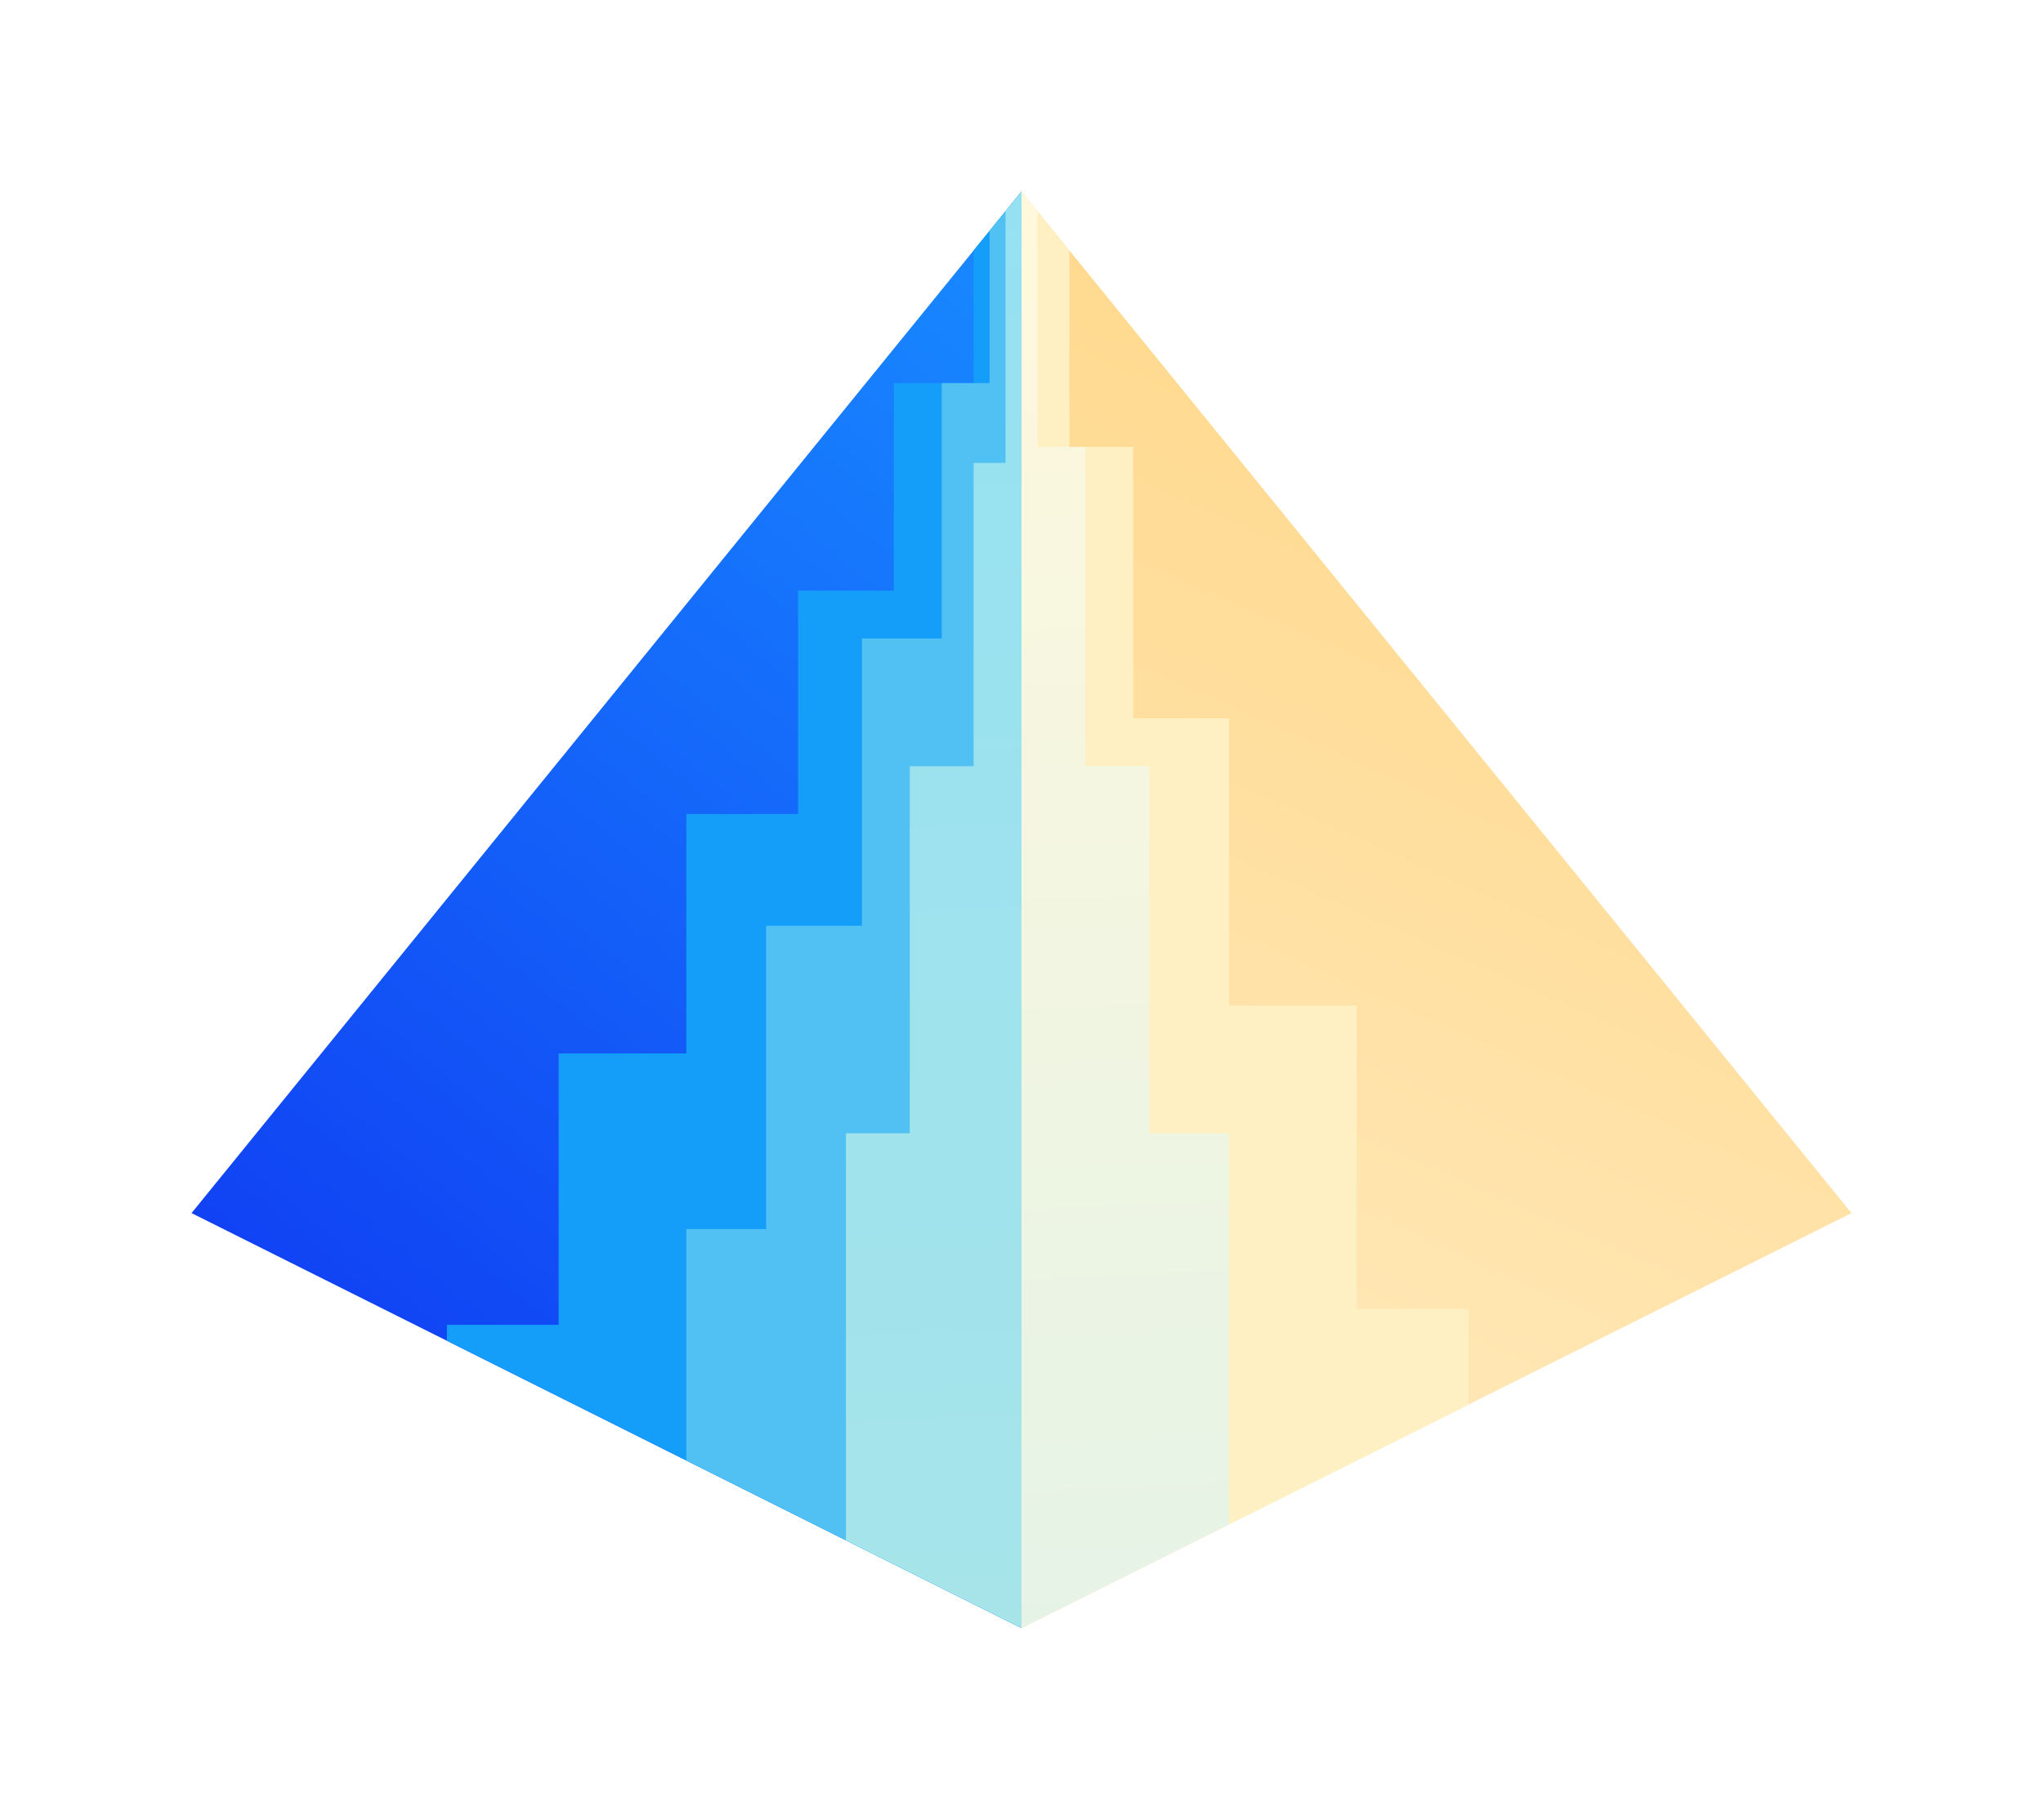
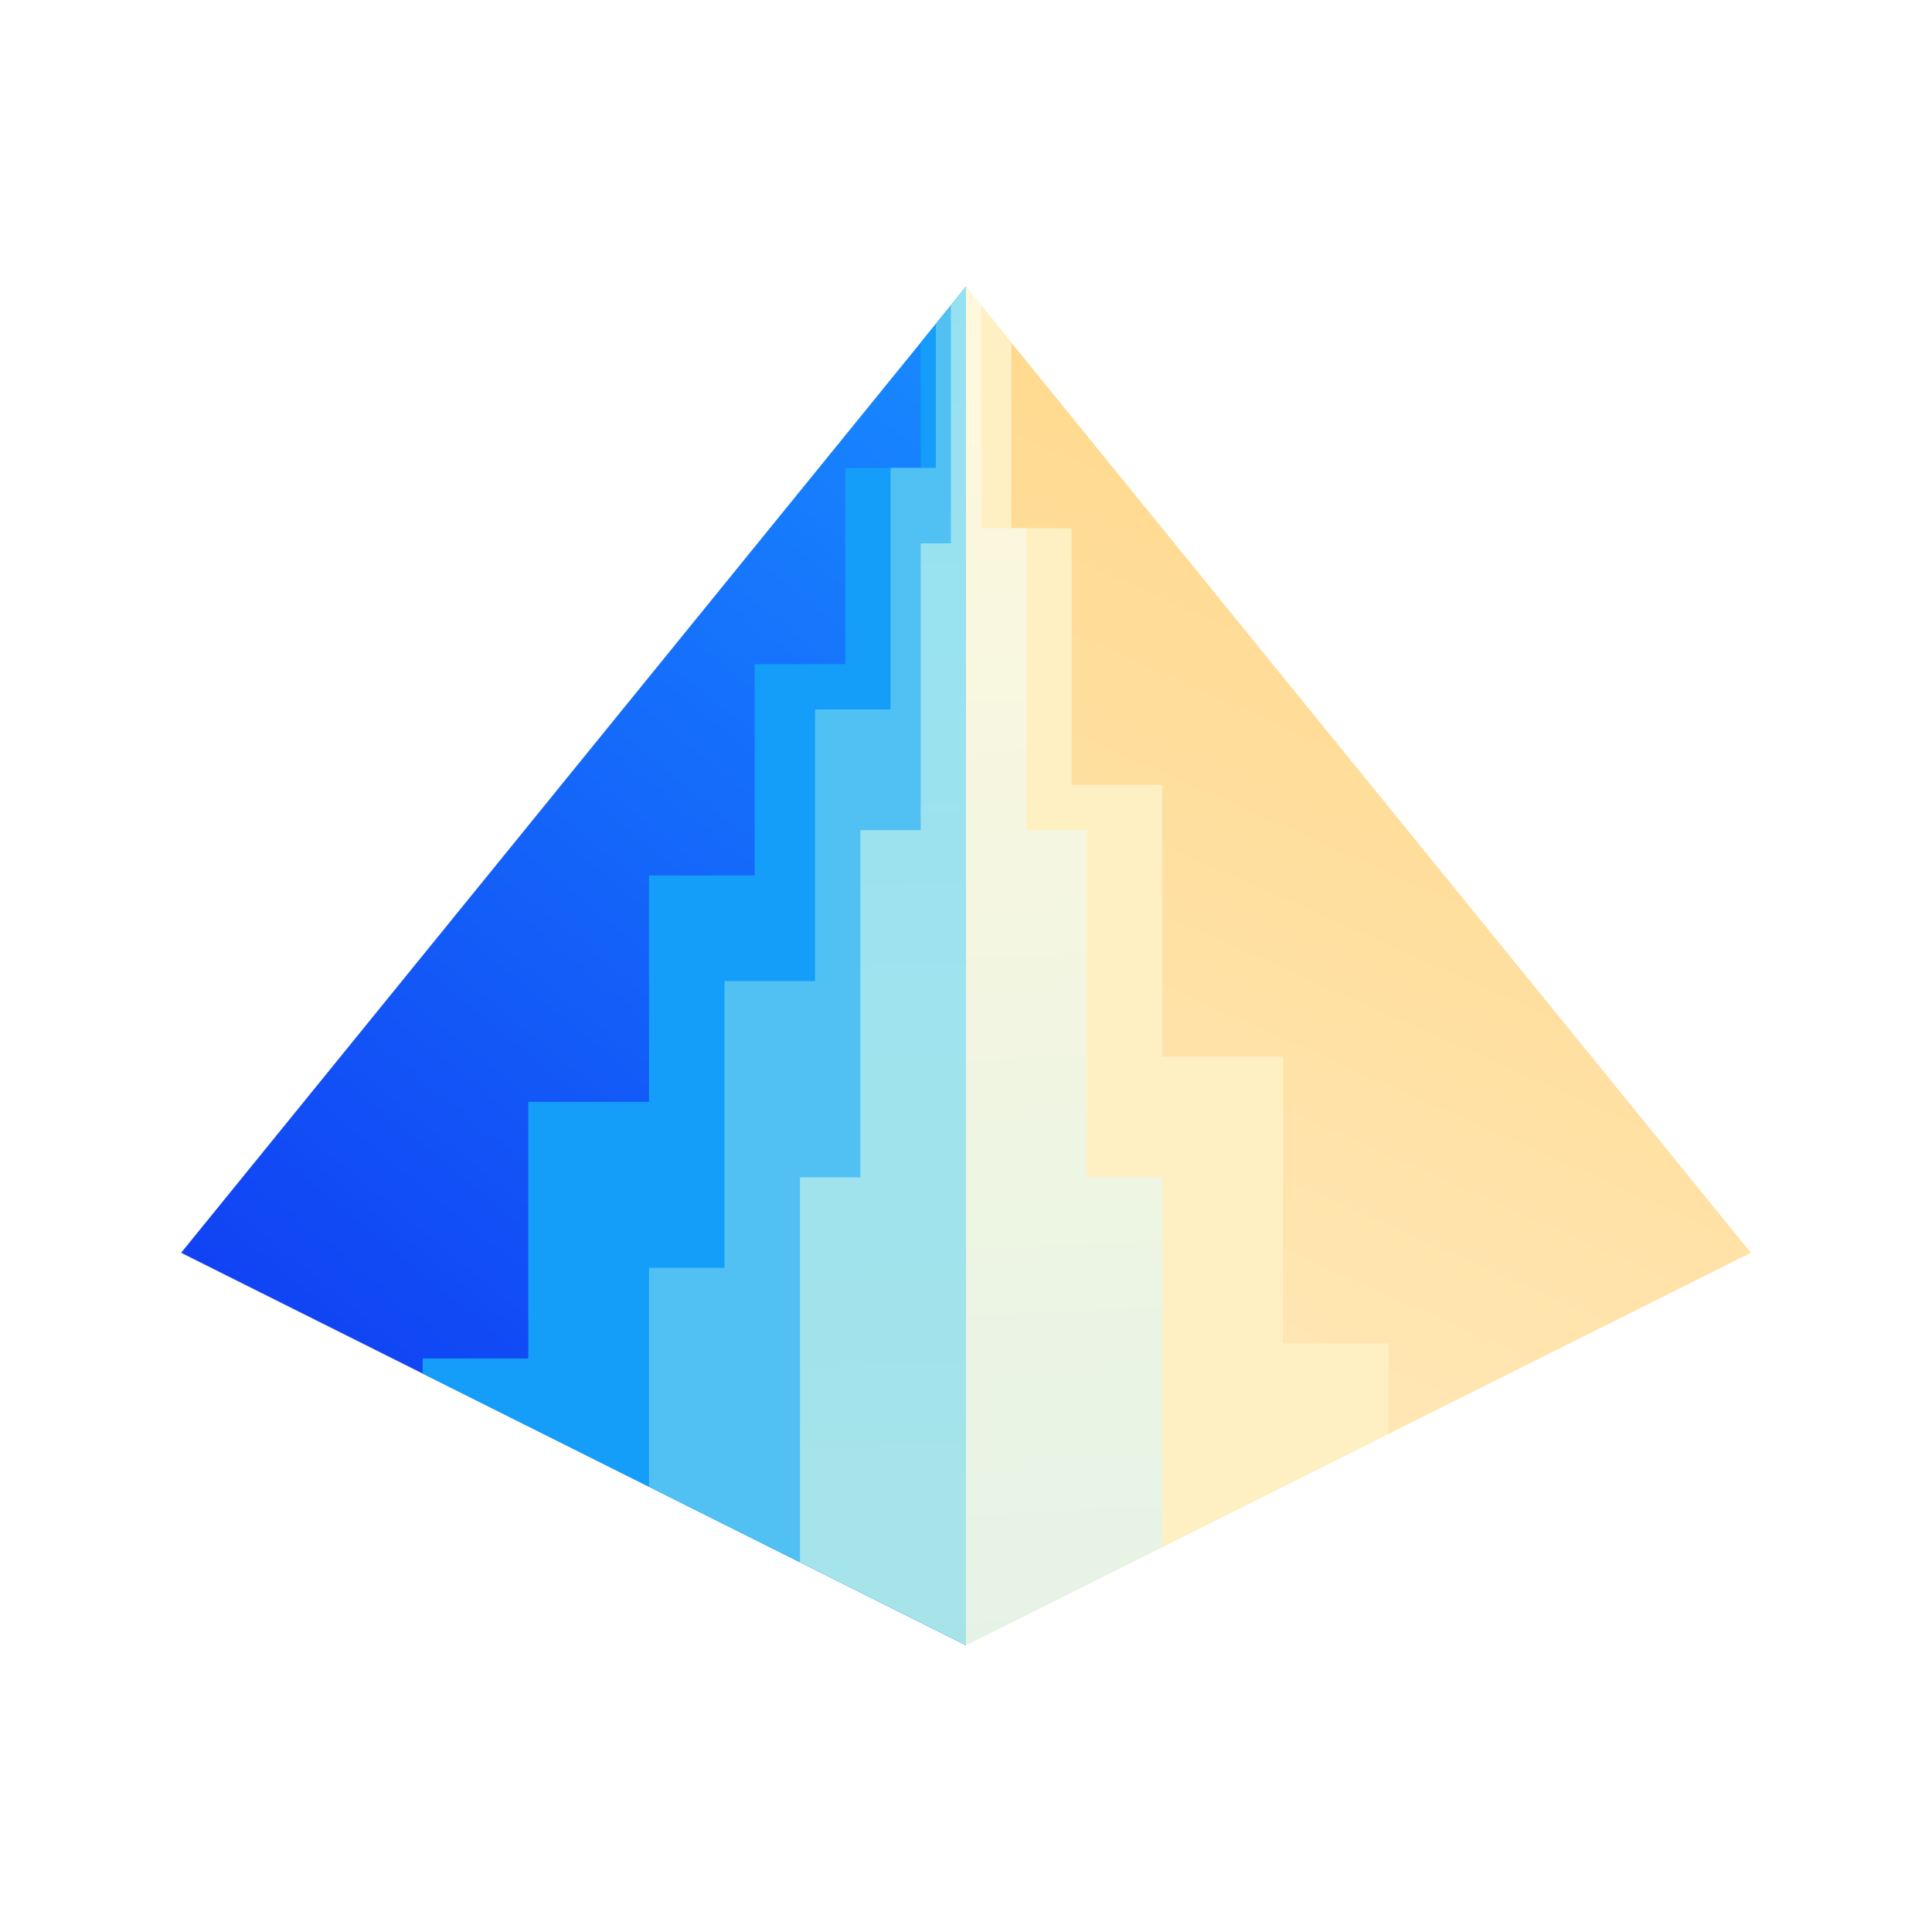
- <svg xmlns="http://www.w3.org/2000/svg" xmlns:xlink="http://www.w3.org/1999/xlink" width="128" height="114" viewBox="0 0 128 114" role="img">
+ <svg xmlns="http://www.w3.org/2000/svg" xmlns:xlink="http://www.w3.org/1999/xlink" width="128" height="128" viewBox="0 0 128 128" role="img">
  <defs>
    <linearGradient id="left-base" x1="0" y1="72" x2="55" y2="5" gradientUnits="userSpaceOnUse">
      <stop stop-color="#103DF3" />
      <stop offset="1" stop-color="#188AFF" />
    </linearGradient>
    <linearGradient id="left-core" x1="45" y1="0" x2="48" y2="90" gradientUnits="userSpaceOnUse">
      <stop stop-color="#95E1F2" />
      <stop offset="1" stop-color="#A6E4E9" />
    </linearGradient>
    <linearGradient id="right-base" x1="95" y1="20" x2="64" y2="90" gradientUnits="userSpaceOnUse">
      <stop stop-color="#FFD98E" />
      <stop offset="1" stop-color="#FFEBC1" />
    </linearGradient>
    <linearGradient id="right-core" x1="53" y1="2" x2="57" y2="90" gradientUnits="userSpaceOnUse">
      <stop stop-color="#FFF8DD" />
      <stop offset="1" stop-color="#E5F3E6" />
    </linearGradient>
    <clipPath id="left-face">
      <path d="M52 0 L0 64 L52 90 Z" />
    </clipPath>
    <clipPath id="right-face">
      <path d="M52 0 L104 64 L52 90 Z" />
    </clipPath>
    <g id="pyramid">
      <path d="M52 0 L0 64 L52 90 Z" fill="url(#left-base)" />
      <g clip-path="url(#left-face)">
        <path d="M52 0H49V12H44V25H38V39H31V54H23V71H16V90H52Z" fill="#159DFA" />
        <path d="M52 0H50V12H47V28H42V46H36V65H31V90H52Z" fill="#50C1F2" />
        <path d="M52 0H51V17H49V36H45V59H41V90H52Z" fill="url(#left-core)" />
      </g>
      <path d="M52 0 L104 64 L52 90 Z" fill="url(#right-base)" />
      <g clip-path="url(#right-face)">
        <path d="M52 0H55V16H59V33H65V51H73V70H80V90H52Z" fill="#FFF0C4" />
        <path d="M52 0H53V16H56V36H60V59H65V90H52Z" fill="url(#right-core)" />
      </g>
    </g>
    <g id="pyramid-flat">
      <path d="M52 0 L0 64 L52 90 Z" fill="#165DFF" />
      <path d="M52 0 L104 64 L52 90 Z" fill="#FFE4A8" />
      <path d="M52 0H50V22H46V49H41V84.5L52 90Z" fill="#91DDF4" />
    </g>
    <g id="pyramid-mono">
      <path d="M51 0 L0 64 L51 89.5 Z" fill="currentColor" />
      <path d="M54 2.5 L104 64 L54 89 Z" fill="currentColor" />
    </g>
  </defs>
-   <g transform="translate(12,12) scale(1.0)" color="#121820">
+   <g transform="translate(12,19)" color="#121820">
    <use xlink:href="#pyramid" />
  </g>
</svg>
